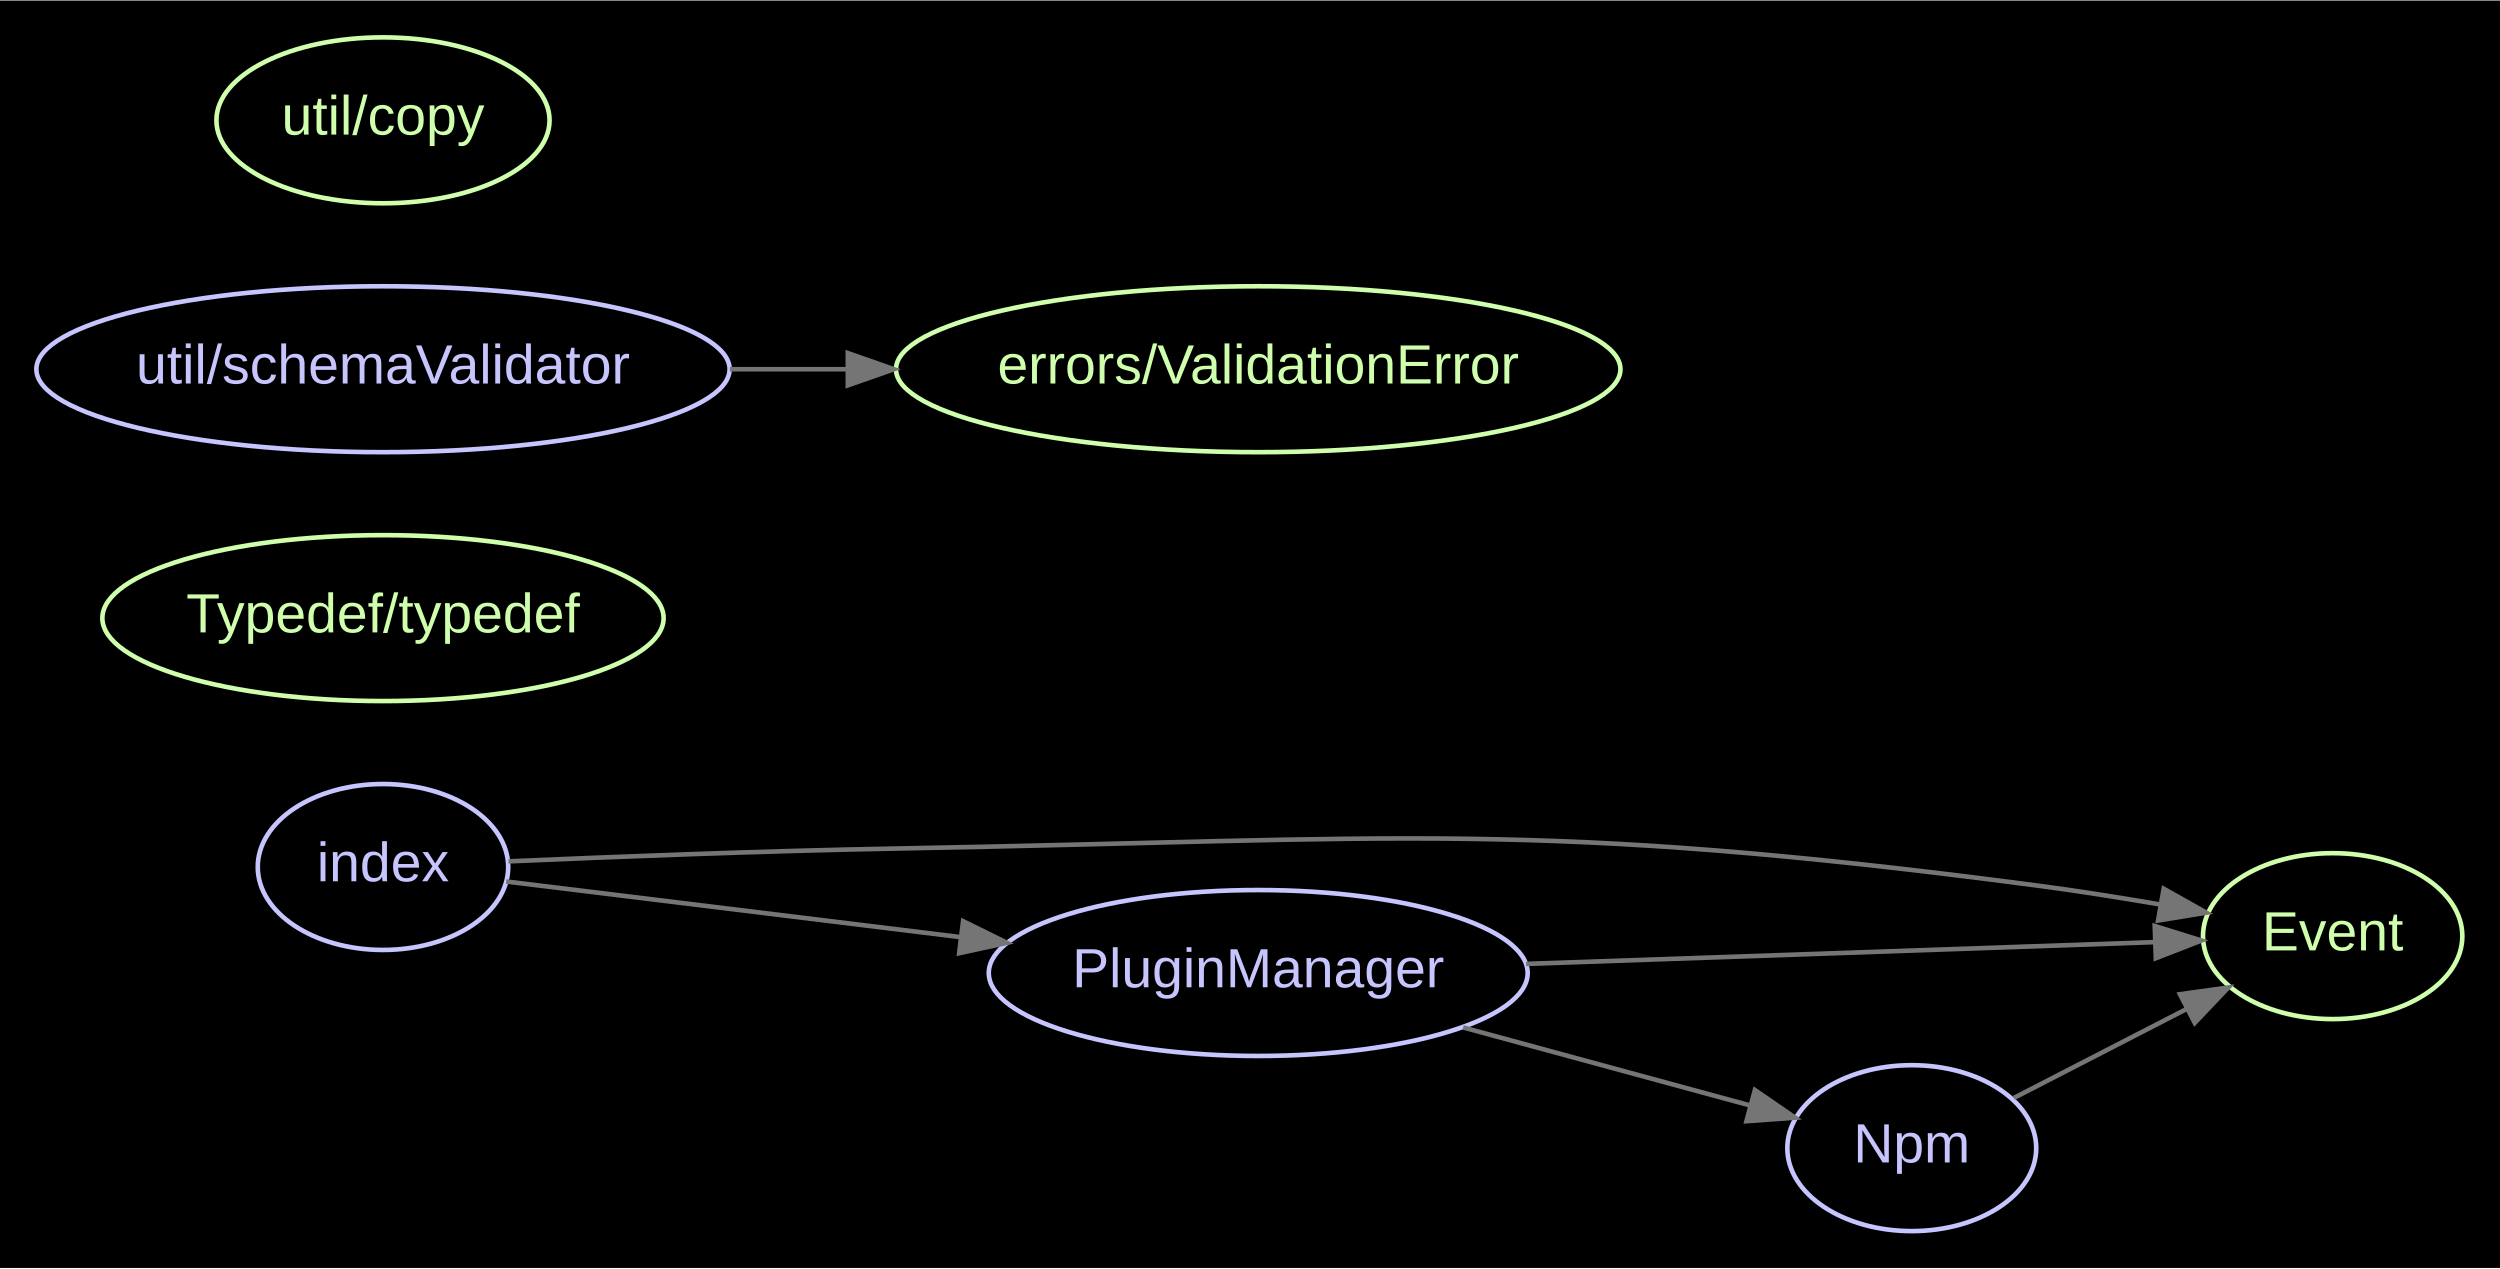
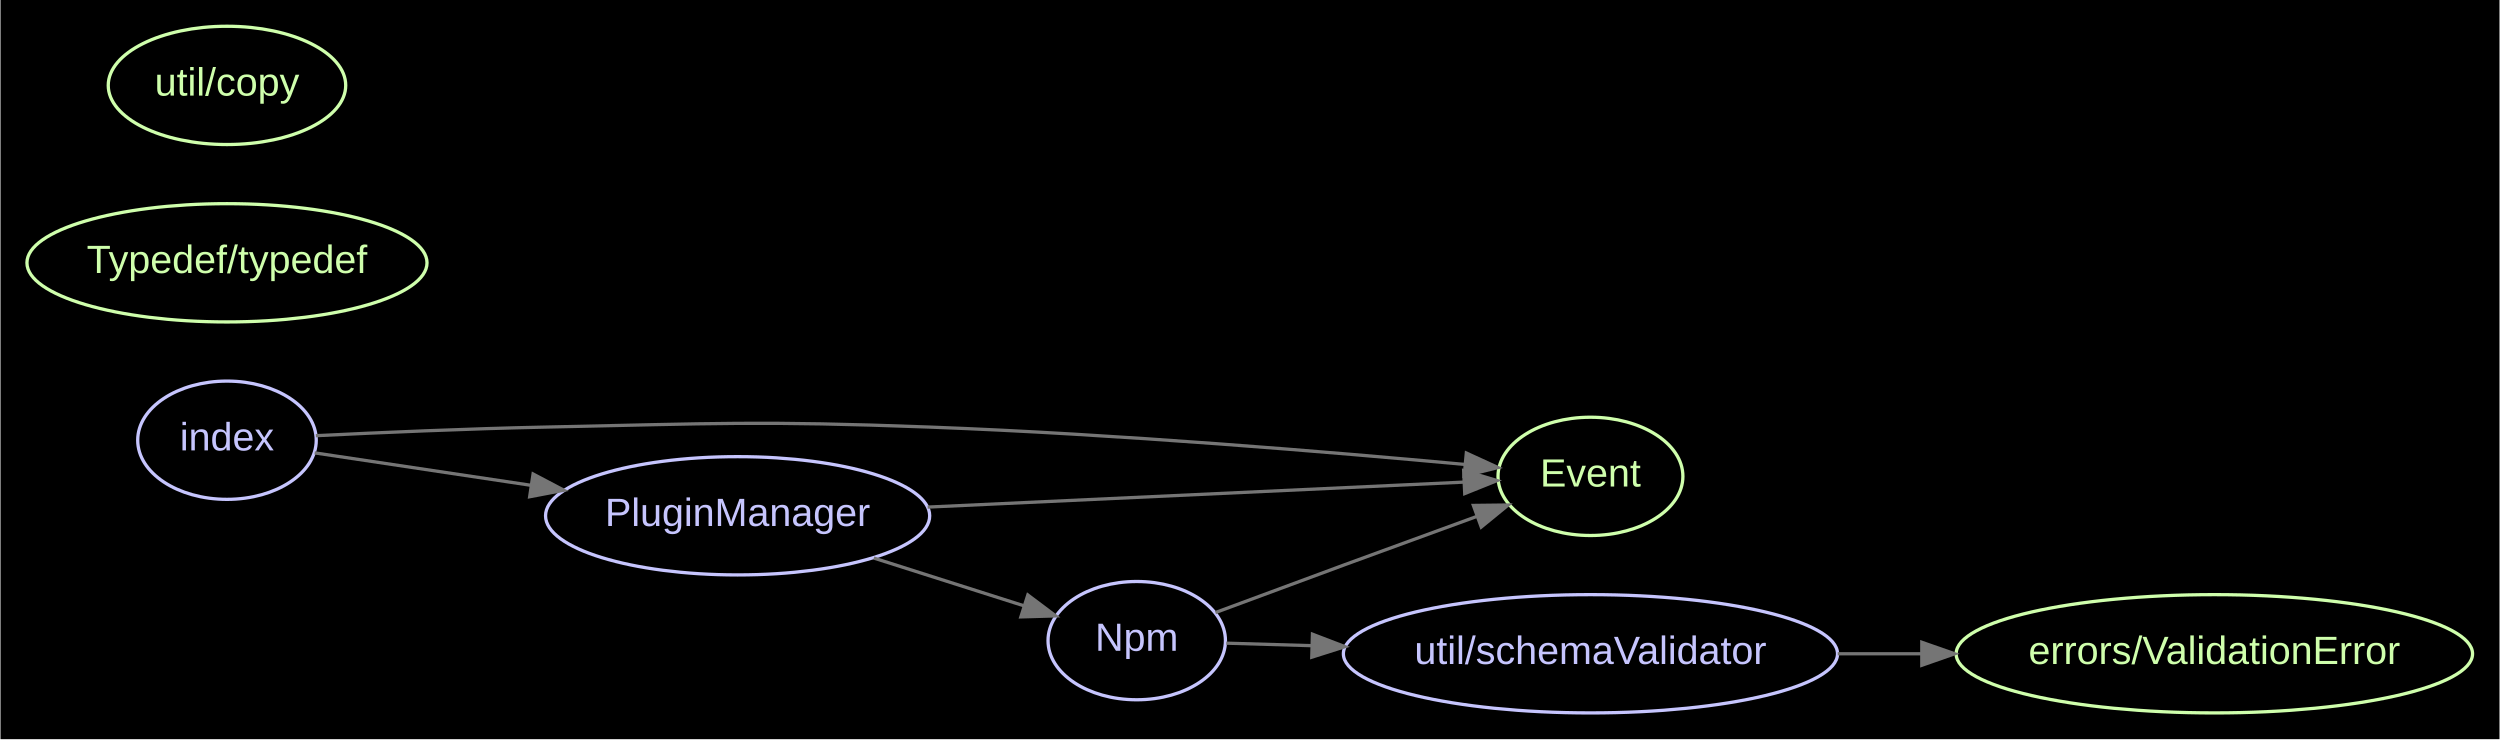
- <svg xmlns="http://www.w3.org/2000/svg" width="542pt" height="275pt" viewBox="0.00 0.00 542.41 274.98">
-   <g id="graph0" class="graph" transform="scale(1 1) rotate(0) translate(7.992 266.992)">
-     <polygon fill="#000000" stroke="none" points="-7.992,7.992 -7.992,-266.992 534.42,-266.992 534.42,7.992 -7.992,7.992" />
+ <svg xmlns="http://www.w3.org/2000/svg" width="761pt" height="225pt" viewBox="0.00 0.00 760.63 224.98">
+   <g id="graph0" class="graph" transform="scale(1 1) rotate(0) translate(7.992 216.992)">
+     <polygon fill="#000000" stroke="none" points="-7.992,7.992 -7.992,-216.992 752.633,-216.992 752.633,7.992 -7.992,7.992" />
    <g id="node1" class="node">
-       <ellipse fill="none" stroke="#cfffac" cx="498.111" cy="-64" rx="28.135" ry="18" />
-       <text text-anchor="middle" x="498.111" y="-60.9" font-family="Arial" font-size="12.00" fill="#cfffac">Event</text>
+       <ellipse fill="none" stroke="#cfffac" cx="475.949" cy="-72" rx="28.135" ry="18" />
+       <text text-anchor="middle" x="475.949" y="-68.9" font-family="Arial" font-size="12.00" fill="#cfffac">Event</text>
    </g>
    <g id="node2" class="node">
-       <ellipse fill="none" stroke="#c6c5fe" cx="406.794" cy="-18" rx="27" ry="18" />
-       <text text-anchor="middle" x="406.794" y="-14.9" font-family="Arial" font-size="12.00" fill="#c6c5fe">Npm</text>
+       <ellipse fill="none" stroke="#c6c5fe" cx="337.848" cy="-22" rx="27" ry="18" />
+       <text text-anchor="middle" x="337.848" y="-18.9" font-family="Arial" font-size="12.00" fill="#c6c5fe">Npm</text>
    </g>
    <g id="edge1" class="edge">
-       <path fill="none" stroke="#757575" d="M428.96,-28.901C440.142,-34.66 454.07,-41.833 466.415,-48.191" />
-       <polygon fill="#757575" stroke="#757575" points="464.982,-51.39 475.475,-52.857 468.187,-45.167 464.982,-51.39" />
+       <path fill="none" stroke="#757575" d="M361.802,-30.552C373.486,-34.895 387.917,-40.246 400.848,-45 414.03,-49.847 428.546,-55.144 441.21,-59.753" />
+       <polygon fill="#757575" stroke="#757575" points="440.314,-63.152 450.908,-63.28 442.707,-56.573 440.314,-63.152" />
    </g>
    <g id="node3" class="node">
-       <ellipse fill="none" stroke="#c6c5fe" cx="264.998" cy="-56" rx="58.462" ry="18" />
-       <text text-anchor="middle" x="264.998" y="-52.9" font-family="Arial" font-size="12.00" fill="#c6c5fe">PluginManager</text>
+       <ellipse fill="none" stroke="#c6c5fe" cx="475.949" cy="-18" rx="75.203" ry="18" />
+       <text text-anchor="middle" x="475.949" y="-14.9" font-family="Arial" font-size="12.00" fill="#c6c5fe">util/schemaValidator</text>
    </g>
    <g id="edge2" class="edge">
-       <path fill="none" stroke="#757575" d="M323.127,-57.977C365.587,-59.447 422.328,-61.411 459.288,-62.691" />
-       <polygon fill="#757575" stroke="#757575" points="459.507,-66.2 469.622,-63.048 459.749,-59.205 459.507,-66.2" />
+       <path fill="none" stroke="#757575" d="M365.09,-21.229C372.804,-21.002 381.69,-20.741 390.995,-20.467" />
+       <polygon fill="#757575" stroke="#757575" points="391.33,-23.959 401.222,-20.167 391.124,-16.962 391.33,-23.959" />
+     </g>
+     <g id="node6" class="node">
+       <ellipse fill="none" stroke="#cfffac" cx="665.846" cy="-18" rx="78.591" ry="18" />
+       <text text-anchor="middle" x="665.846" y="-14.9" font-family="Arial" font-size="12.00" fill="#cfffac">errors/ValidationError</text>
+     </g>
+     <g id="edge7" class="edge">
+       <path fill="none" stroke="#757575" d="M551.211,-18C559.616,-18 568.241,-18 576.801,-18" />
+       <polygon fill="#757575" stroke="#757575" points="576.802,-21.5 586.802,-18 576.802,-14.5 576.802,-21.5" />
+     </g>
+     <g id="node4" class="node">
+       <ellipse fill="none" stroke="#c6c5fe" cx="216.367" cy="-60" rx="58.462" ry="18" />
+       <text text-anchor="middle" x="216.367" y="-56.9" font-family="Arial" font-size="12.00" fill="#c6c5fe">PluginManager</text>
    </g>
    <g id="edge3" class="edge">
-       <path fill="none" stroke="#757575" d="M309.464,-44.185C329.482,-38.743 352.891,-32.38 371.621,-27.289" />
-       <polygon fill="#757575" stroke="#757575" points="372.761,-30.606 381.493,-24.605 370.925,-23.851 372.761,-30.606" />
+       <path fill="none" stroke="#757575" d="M274.213,-62.648C323.897,-64.963 394.613,-68.257 437.495,-70.255" />
+       <polygon fill="#757575" stroke="#757575" points="437.355,-73.752 447.507,-70.722 437.681,-66.76 437.355,-73.752" />
    </g>
-     <g id="node4" class="node">
-       <ellipse fill="none" stroke="#cfffac" cx="75.102" cy="-133" rx="60.886" ry="18" />
-       <text text-anchor="middle" x="75.102" y="-129.9" font-family="Arial" font-size="12.00" fill="#cfffac">Typedef/typedef</text>
+     <g id="edge4" class="edge">
+       <path fill="none" stroke="#757575" d="M257.818,-47.135C272.636,-42.422 289.227,-37.145 303.368,-32.648" />
+       <polygon fill="#757575" stroke="#757575" points="304.702,-35.897 313.171,-29.53 302.58,-29.226 304.702,-35.897" />
    </g>
    <g id="node5" class="node">
-       <ellipse fill="none" stroke="#cfffac" cx="264.998" cy="-187" rx="78.591" ry="18" />
-       <text text-anchor="middle" x="264.998" y="-183.9" font-family="Arial" font-size="12.00" fill="#cfffac">errors/ValidationError</text>
+       <ellipse fill="none" stroke="#cfffac" cx="60.943" cy="-137" rx="60.886" ry="18" />
+       <text text-anchor="middle" x="60.943" y="-133.9" font-family="Arial" font-size="12.00" fill="#cfffac">Typedef/typedef</text>
    </g>
-     <g id="node6" class="node">
-       <ellipse fill="none" stroke="#c6c5fe" cx="75.102" cy="-79" rx="27.172" ry="18" />
-       <text text-anchor="middle" x="75.102" y="-75.9" font-family="Arial" font-size="12.00" fill="#c6c5fe">index</text>
-     </g>
-     <g id="edge4" class="edge">
-       <path fill="none" stroke="#757575" d="M102.345,-80.222C124.647,-81.195 157.517,-82.479 186.203,-83 296.283,-84.999 324.63,-89.309 433.794,-75 442.54,-73.854 451.923,-72.366 460.715,-70.858" />
-       <polygon fill="#757575" stroke="#757575" points="461.453,-74.281 470.692,-69.096 460.236,-67.388 461.453,-74.281" />
+     <g id="node7" class="node">
+       <ellipse fill="none" stroke="#c6c5fe" cx="60.943" cy="-83" rx="27.172" ry="18" />
+       <text text-anchor="middle" x="60.943" y="-79.9" font-family="Arial" font-size="12.00" fill="#c6c5fe">index</text>
    </g>
    <g id="edge5" class="edge">
-       <path fill="none" stroke="#757575" d="M101.834,-75.85C127.065,-72.762 166.537,-67.93 200.221,-63.807" />
-       <polygon fill="#757575" stroke="#757575" points="200.965,-67.242 210.466,-62.553 200.115,-60.294 200.965,-67.242" />
+       <path fill="none" stroke="#757575" d="M87.995,-84.38C107.287,-85.33 134.218,-86.507 157.886,-87 209.858,-88.083 222.901,-88.944 274.848,-87 331.732,-84.871 397.521,-79.349 437.673,-75.632" />
+       <polygon fill="#757575" stroke="#757575" points="438.169,-79.101 447.798,-74.683 437.515,-72.132 438.169,-79.101" />
    </g>
-     <g id="node7" class="node">
-       <ellipse fill="none" stroke="#cfffac" cx="75.102" cy="-241" rx="36.14" ry="18" />
-       <text text-anchor="middle" x="75.102" y="-237.9" font-family="Arial" font-size="12.00" fill="#cfffac">util/copy</text>
+     <g id="edge6" class="edge">
+       <path fill="none" stroke="#757575" d="M87.623,-79.15C105.605,-76.454 130.435,-72.732 153.426,-69.286" />
+       <polygon fill="#757575" stroke="#757575" points="154.113,-72.722 163.483,-67.778 153.075,-65.799 154.113,-72.722" />
    </g>
    <g id="node8" class="node">
-       <ellipse fill="none" stroke="#c6c5fe" cx="75.102" cy="-187" rx="75.203" ry="18" />
-       <text text-anchor="middle" x="75.102" y="-183.9" font-family="Arial" font-size="12.00" fill="#c6c5fe">util/schemaValidator</text>
-     </g>
-     <g id="edge6" class="edge">
-       <path fill="none" stroke="#757575" d="M150.363,-187C158.768,-187 167.394,-187 175.953,-187" />
-       <polygon fill="#757575" stroke="#757575" points="175.954,-190.5 185.954,-187 175.954,-183.5 175.954,-190.5" />
+       <ellipse fill="none" stroke="#cfffac" cx="60.943" cy="-191" rx="36.14" ry="18" />
+       <text text-anchor="middle" x="60.943" y="-187.9" font-family="Arial" font-size="12.00" fill="#cfffac">util/copy</text>
    </g>
  </g>
</svg>
